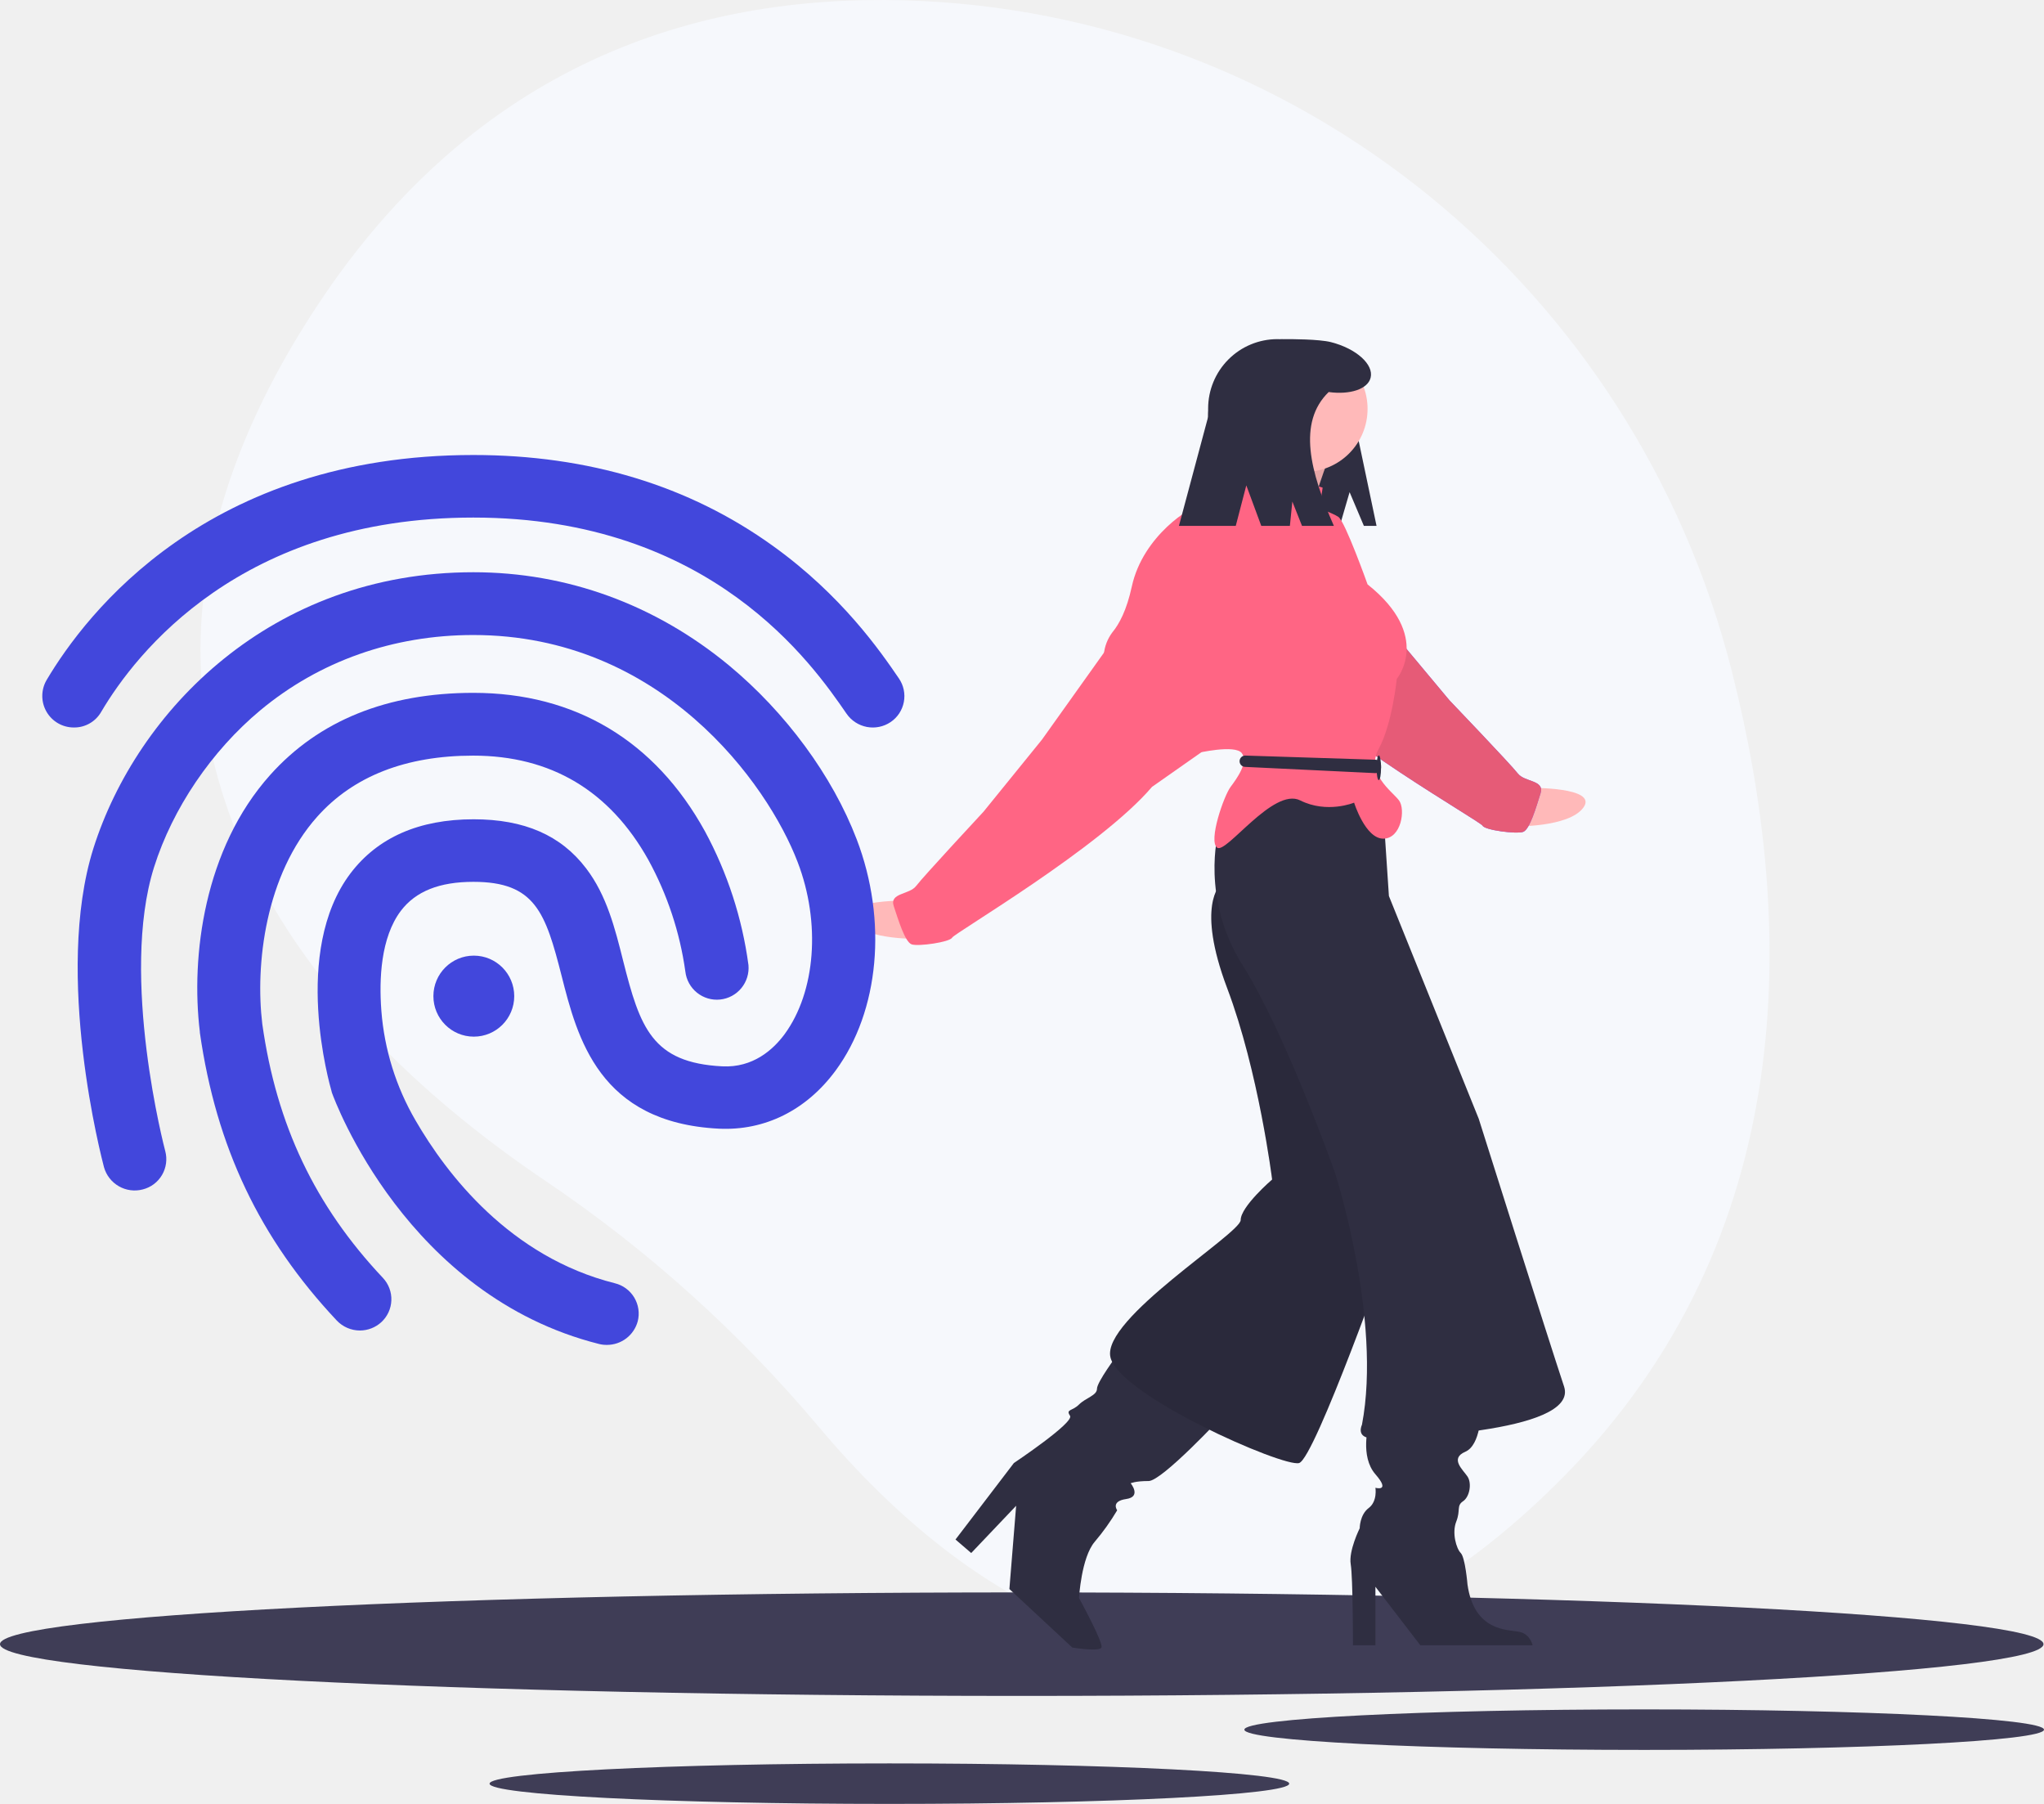
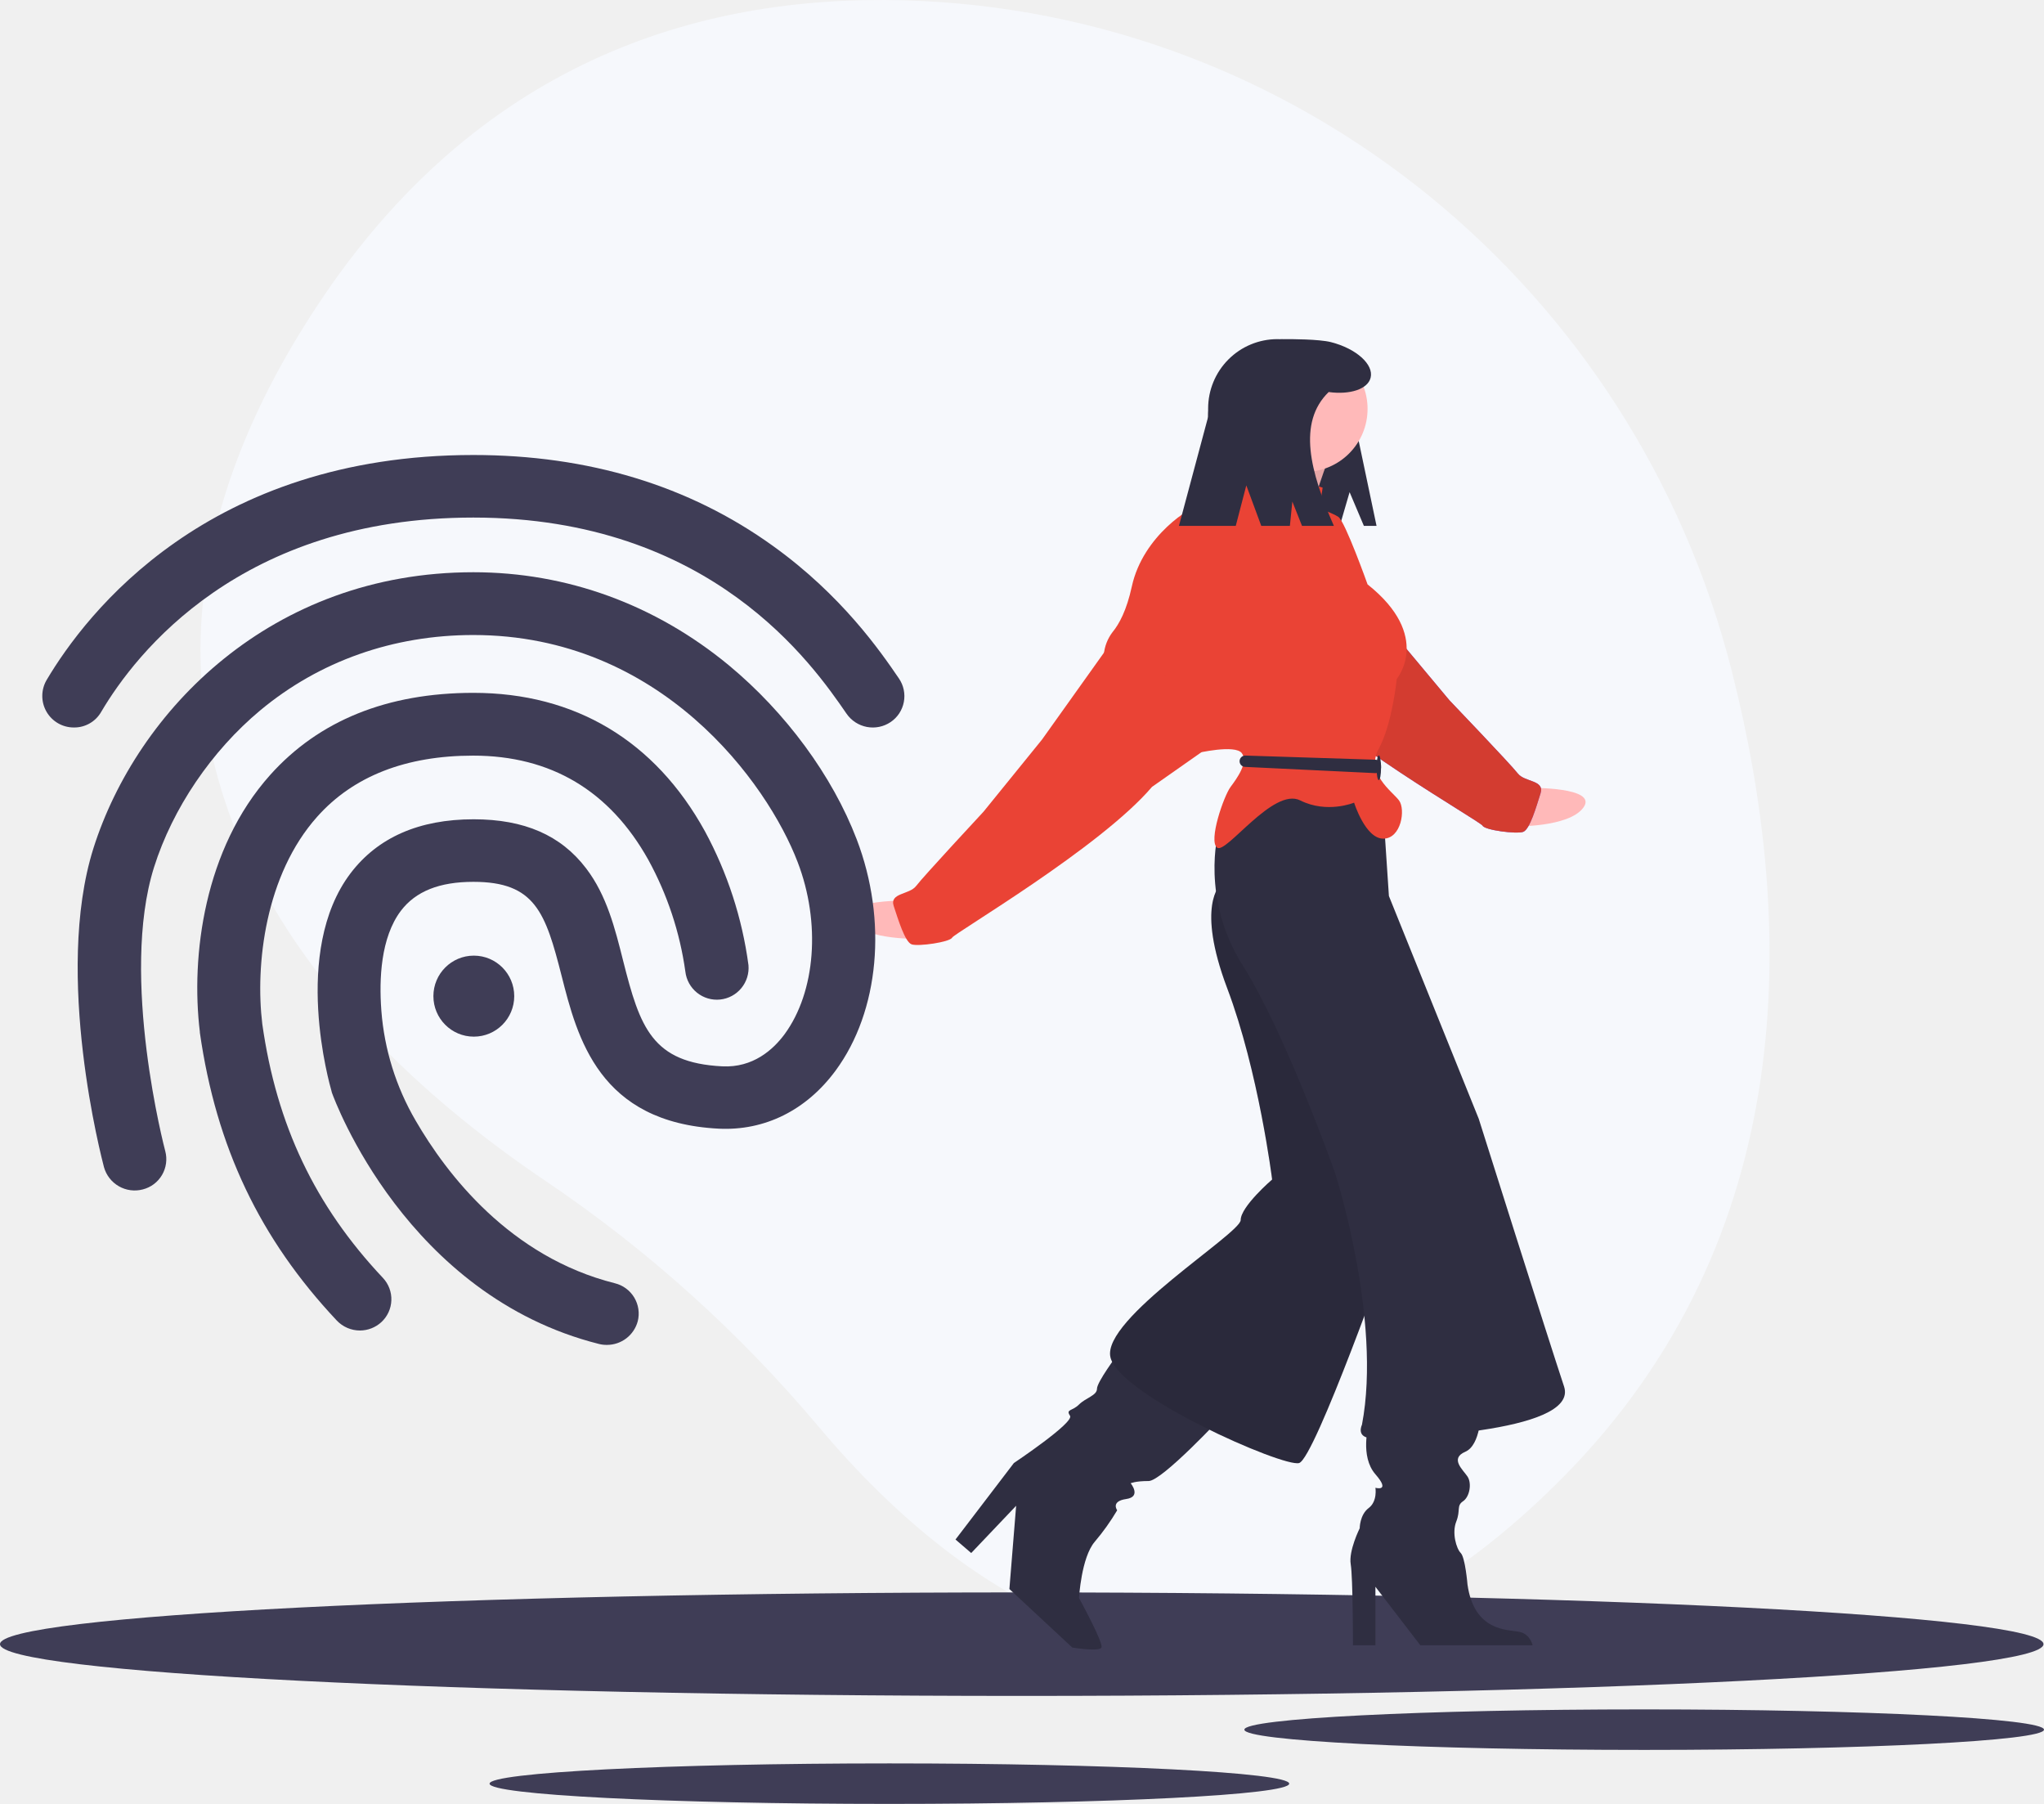
<svg xmlns="http://www.w3.org/2000/svg" width="204" height="180" viewBox="0 0 204 180" fill="none">
  <g clip-path="url(#clip0)">
    <path d="M172.835 66.944C163.134 28.727 129.612 1.14 90.264 0.034C69.462 -0.551 47.572 6.36 31.635 30.545C3.146 73.779 33.386 103.654 54.468 117.851C64.654 124.723 73.832 132.986 81.736 142.402C95.976 159.33 123.372 180.367 155.999 147.406C179.647 123.516 179.298 92.399 172.835 66.944Z" fill="#F6F8FC" />
    <path d="M101.975 169.224C158.294 169.224 203.949 166.912 203.949 164.06C203.949 161.208 158.294 158.896 101.975 158.896C45.656 158.896 0 161.208 0 164.06C0 166.912 45.656 169.224 101.975 169.224Z" fill="#3F3D56" />
    <path d="M164.097 174.612C186.134 174.612 204 173.707 204 172.591C204 171.475 186.134 170.57 164.097 170.57C142.059 170.57 124.193 171.475 124.193 172.591C124.193 173.707 142.059 174.612 164.097 174.612Z" fill="#3F3D56" />
    <path d="M88.764 180C110.802 180 128.668 179.096 128.668 177.98C128.668 176.864 110.802 175.959 88.764 175.959C66.727 175.959 48.861 176.864 48.861 177.98C48.861 179.096 66.727 180 88.764 180Z" fill="#3F3D56" />
    <path d="M152.711 78.618C152.711 78.618 159.49 78.519 158.045 80.561C156.601 82.603 150.998 82.46 150.998 82.46L152.711 78.618Z" fill="#FFB9B9" />
    <path d="M131.859 53.438L138.719 62.768L144.651 69.867C144.651 69.867 150.796 76.288 151.481 77.177C152.167 78.065 154.18 77.811 153.752 79.164C153.323 80.518 152.684 82.772 152.015 83.007C151.346 83.241 148.202 82.838 147.971 82.392C147.74 81.947 133.05 73.629 127.807 67.643L122.818 64.25L122.743 58.511L131.859 53.438Z" fill="#6C63FF" />
-     <path d="M131.859 53.438L138.719 62.768L144.651 69.867C144.651 69.867 150.796 76.288 151.481 77.177C152.167 78.065 154.18 77.811 153.752 79.164C153.323 80.518 152.684 82.772 152.015 83.007C151.346 83.241 148.202 82.838 147.971 82.392C147.74 81.947 133.05 73.629 127.807 67.643L122.818 64.25L122.743 58.511L131.859 53.438Z" fill="#FF6584" />
+     <path d="M131.859 53.438L138.719 62.768L144.651 69.867C144.651 69.867 150.796 76.288 151.481 77.177C152.167 78.065 154.18 77.811 153.752 79.164C153.323 80.518 152.684 82.772 152.015 83.007C151.346 83.241 148.202 82.838 147.971 82.392C147.74 81.947 133.05 73.629 127.807 67.643L122.818 64.25L122.743 58.511L131.859 53.438Z" fill="#EA4335" />
    <path opacity="0.1" d="M131.859 53.438L138.719 62.768L144.651 69.867C144.651 69.867 150.796 76.288 151.481 77.177C152.167 78.065 154.18 77.811 153.752 79.164C153.323 80.518 152.684 82.772 152.015 83.007C151.346 83.241 148.202 82.838 147.971 82.392C147.74 81.947 133.05 73.629 127.807 67.643L122.818 64.25L122.743 58.511L131.859 53.438Z" fill="black" />
    <path d="M134.696 49.107L136.122 52.475H137.385L135.592 43.943C135.592 38.467 132.954 33.84 127.487 33.84H127.487C125.654 33.84 123.896 34.569 122.6 35.868C121.304 37.166 120.576 38.927 120.576 40.763V49.13C120.576 50.017 120.928 50.868 121.554 51.495C122.18 52.122 123.029 52.475 123.915 52.475H133.715L134.696 49.107Z" fill="#2F2E41" />
    <path d="M111.5 135.209C111.5 135.209 109.483 137.903 109.483 138.577C109.483 139.25 108.362 139.475 107.69 140.148C107.018 140.822 106.345 140.597 106.793 141.271C107.242 141.944 101.19 145.986 101.19 145.986L95.363 153.619L96.932 154.966L101.415 150.252L100.742 158.559L107.018 164.396C107.018 164.396 109.707 164.845 109.931 164.396C110.155 163.947 107.69 159.457 107.69 159.457C107.69 159.457 107.914 155.415 109.259 153.844C110.093 152.861 110.843 151.81 111.5 150.701C111.5 150.701 110.828 149.803 112.396 149.578C113.965 149.354 112.845 148.006 112.845 148.006C112.845 148.006 113.293 147.782 114.638 147.782C115.982 147.782 122.034 141.271 122.034 141.271L111.5 135.209Z" fill="#2F2E41" />
    <path d="M136.601 142.169C136.601 142.169 135.704 145.313 137.273 147.109C138.842 148.905 137.273 148.456 137.273 148.456C137.273 148.456 137.497 149.803 136.601 150.476C135.704 151.15 135.704 152.497 135.704 152.497C135.704 152.497 134.584 154.742 134.808 156.089C135.032 157.436 135.032 164.172 135.032 164.172H137.273V158.335L141.756 164.172H152.962C152.962 164.172 152.738 163.049 151.617 162.825C150.496 162.6 147.135 162.825 146.462 158.11C146.462 158.11 146.238 155.416 145.79 154.967C145.342 154.518 144.893 152.946 145.342 151.824C145.79 150.701 145.342 150.252 146.014 149.803C146.686 149.354 146.91 148.007 146.462 147.333C146.014 146.66 144.669 145.537 146.238 144.864C147.807 144.19 147.807 140.822 147.807 140.822L136.601 142.169Z" fill="#2F2E41" />
    <path d="M121.81 88.286C121.81 88.286 119.344 90.306 122.482 98.614C125.62 106.921 126.964 117.697 126.964 117.697C126.964 117.697 123.827 120.392 123.827 121.739C123.827 123.086 109.931 131.618 110.828 135.434C111.724 139.251 128.085 146.436 129.654 145.987C131.223 145.538 138.843 123.984 138.843 123.984C138.843 123.984 135.929 100.185 135.705 99.961C135.481 99.736 128.757 88.735 128.757 88.735L124.723 80.428L121.81 88.286Z" fill="#2F2E41" />
    <path opacity="0.1" d="M121.81 88.286C121.81 88.286 119.344 90.306 122.482 98.614C125.62 106.921 126.964 117.697 126.964 117.697C126.964 117.697 123.827 120.392 123.827 121.739C123.827 123.086 109.931 131.618 110.828 135.434C111.724 139.251 128.085 146.436 129.654 145.987C131.223 145.538 138.843 123.984 138.843 123.984C138.843 123.984 135.929 100.185 135.705 99.961C135.481 99.736 128.757 88.735 128.757 88.735L124.723 80.428L121.81 88.286Z" fill="black" />
    <path d="M121.586 83.121C121.586 83.121 119.793 89.632 124.051 96.367C128.309 103.103 133.24 117.023 133.24 117.023C133.24 117.023 137.946 131.616 135.929 142.169C135.929 142.169 135.257 143.516 137.05 143.516C138.843 143.516 157.669 143.067 156.1 138.352C154.531 133.637 147.584 111.634 147.584 111.634L138.619 89.407L138.171 82.672L134.809 77.508H127.861L121.586 83.121Z" fill="#2F2E41" />
    <path d="M90.233 89.857C90.233 89.857 83.454 89.857 84.927 91.878C86.401 93.899 92.002 93.674 92.002 93.674L90.233 89.857Z" fill="#FFB9B9" />
    <path d="M125.731 43.494C125.731 43.494 126.18 46.637 124.611 47.086C123.042 47.535 130.886 50.903 130.886 50.903C130.886 50.903 132.455 45.515 133.127 44.841C133.8 44.168 125.731 43.494 125.731 43.494Z" fill="#FFB9B9" />
    <path opacity="0.1" d="M125.731 43.494C125.731 43.494 126.18 46.637 124.611 47.086C123.042 47.535 130.886 50.903 130.886 50.903C130.886 50.903 132.455 45.515 133.127 44.841C133.8 44.168 125.731 43.494 125.731 43.494Z" fill="black" />
-     <path d="M132.007 48.659C132.007 48.659 125.059 46.638 124.835 45.965C124.611 45.291 123.042 46.863 122.37 47.986C121.697 49.108 120.353 50.455 119.68 50.455C119.008 50.455 114.077 53.374 112.957 58.538C112.444 60.902 111.696 62.278 111.036 63.075C110.54 63.726 110.238 64.504 110.166 65.32C110.162 65.358 110.149 65.394 110.128 65.425C110.106 65.456 110.077 65.481 110.043 65.498C109.595 65.722 119.456 75.152 119.456 75.152C119.456 75.152 123.266 74.254 123.939 75.152C124.611 76.05 123.49 77.622 122.818 78.52C122.146 79.418 120.577 83.908 121.473 84.582C122.37 85.255 127.076 78.52 129.766 79.867C132.455 81.214 135.145 80.091 135.145 80.091C135.145 80.091 136.265 83.684 138.058 83.684C139.851 83.684 140.299 80.765 139.627 79.867C138.955 78.969 136.265 77.173 137.61 74.703C138.955 72.233 139.403 67.743 139.403 67.743C139.403 67.743 142.989 63.477 136.489 58.313C136.489 58.313 134.248 52.027 133.576 51.578C132.903 51.129 131.783 50.904 131.783 50.455C131.783 50.006 132.007 48.659 132.007 48.659Z" fill="#FF6584" />
-     <path d="M110.716 64.373L103.992 73.803L98.165 80.987C98.165 80.987 92.114 87.498 91.441 88.396C90.769 89.294 88.752 89.07 89.2 90.417C89.648 91.764 90.321 94.009 90.993 94.234C91.665 94.458 94.803 94.009 95.027 93.56C95.251 93.111 109.819 84.579 114.974 78.518L119.913 75.053L119.905 69.312L110.716 64.373Z" fill="#FF6584" />
+     <path d="M132.007 48.659C132.007 48.659 125.059 46.638 124.835 45.965C124.611 45.291 123.042 46.863 122.37 47.986C121.697 49.108 120.353 50.455 119.68 50.455C119.008 50.455 114.077 53.374 112.957 58.538C112.444 60.902 111.696 62.278 111.036 63.075C110.54 63.726 110.238 64.504 110.166 65.32C110.162 65.358 110.149 65.394 110.128 65.425C110.106 65.456 110.077 65.481 110.043 65.498C109.595 65.722 119.456 75.152 119.456 75.152C119.456 75.152 123.266 74.254 123.939 75.152C124.611 76.05 123.49 77.622 122.818 78.52C122.146 79.418 120.577 83.908 121.473 84.582C122.37 85.255 127.076 78.52 129.766 79.867C132.455 81.214 135.145 80.091 135.145 80.091C135.145 80.091 136.265 83.684 138.058 83.684C139.851 83.684 140.299 80.765 139.627 79.867C138.955 78.969 136.265 77.173 137.61 74.703C138.955 72.233 139.403 67.743 139.403 67.743C139.403 67.743 142.989 63.477 136.489 58.313C136.489 58.313 134.248 52.027 133.576 51.578C132.903 51.129 131.783 50.904 131.783 50.455C131.783 50.006 132.007 48.659 132.007 48.659Z" fill="#EA4335" />
+     <path d="M110.716 64.373L103.992 73.803L98.165 80.987C98.165 80.987 92.114 87.498 91.441 88.396C90.769 89.294 88.752 89.07 89.2 90.417C89.648 91.764 90.321 94.009 90.993 94.234C91.665 94.458 94.803 94.009 95.027 93.56C95.251 93.111 109.819 84.579 114.974 78.518L119.913 75.053L119.905 69.312L110.716 64.373Z" fill="#EA4335" />
    <path d="M124.296 75.393L137.287 75.808C137.434 75.812 137.573 75.874 137.675 75.979C137.777 76.085 137.834 76.226 137.834 76.373V76.581C137.834 76.657 137.819 76.733 137.789 76.803C137.759 76.873 137.715 76.936 137.66 76.989C137.605 77.042 137.54 77.083 137.469 77.11C137.397 77.136 137.321 77.149 137.245 77.145L124.254 76.522C124.109 76.516 123.972 76.453 123.871 76.348C123.771 76.243 123.715 76.103 123.715 75.958V75.958C123.715 75.882 123.73 75.807 123.759 75.737C123.789 75.668 123.832 75.605 123.886 75.552C123.94 75.499 124.004 75.458 124.075 75.431C124.145 75.403 124.22 75.391 124.296 75.393Z" fill="#2F2E41" />
    <path d="M137.61 77.845C137.734 77.845 137.834 77.292 137.834 76.61C137.834 75.928 137.734 75.375 137.61 75.375C137.486 75.375 137.386 75.928 137.386 76.61C137.386 77.292 137.486 77.845 137.61 77.845Z" fill="#2F2E41" />
    <path d="M130.214 47.087C133.68 47.087 136.489 44.272 136.489 40.8C136.489 37.328 133.68 34.514 130.214 34.514C126.748 34.514 123.938 37.328 123.938 40.8C123.938 44.272 126.748 47.087 130.214 47.087Z" fill="#FFB9B9" />
    <path d="M132.837 34.14C131.621 33.831 128.738 33.84 128.316 33.84C127.3 33.84 126.293 34.04 125.354 34.43C124.415 34.82 123.562 35.391 122.843 36.111C122.125 36.831 121.555 37.685 121.166 38.626C120.777 39.566 120.577 40.575 120.577 41.593L117.663 52.475H123.334L124.387 48.433L125.881 52.475H128.736L128.981 50.046L129.947 52.475H133.127C130.746 47.077 129.479 42.156 132.608 39.119C134.721 39.407 136.503 38.84 136.793 37.693C137.128 36.37 135.356 34.78 132.837 34.14Z" fill="#2F2E41" />
-     <path d="M7.373 72.591C6.821 72.593 6.279 72.45 5.8 72.175C5.321 71.9 4.923 71.504 4.646 71.026C4.368 70.548 4.222 70.005 4.221 69.452C4.22 68.899 4.364 68.356 4.639 67.876C8.628 61.141 20.753 45.402 47.244 45.402C58.719 45.402 68.782 48.456 77.142 54.473C84.022 59.412 87.877 65.003 89.715 67.697C89.948 68.037 90.112 68.419 90.196 68.823C90.281 69.227 90.284 69.643 90.207 70.048C90.13 70.453 89.974 70.839 89.747 71.183C89.52 71.527 89.228 71.822 88.886 72.052C88.191 72.519 87.341 72.693 86.52 72.538C85.698 72.382 84.97 71.91 84.493 71.222C81.154 66.372 71.023 51.644 47.244 51.644C24.026 51.644 13.537 65.205 10.108 71.02C9.834 71.503 9.436 71.904 8.955 72.18C8.474 72.457 7.928 72.599 7.373 72.591V72.591Z" fill="#4247DC" />
-     <path d="M60.58 134.199C60.315 134.202 60.052 134.172 59.795 134.109C40.588 129.282 33.416 109.839 33.125 109.03L33.08 108.851C32.923 108.289 29.068 94.953 34.985 87.14C37.697 83.57 41.821 81.751 47.267 81.751C52.332 81.751 55.985 83.346 58.495 86.646C60.557 89.34 61.386 92.663 62.193 95.874C63.874 102.542 65.084 106.044 72.077 106.403C75.147 106.561 77.165 104.742 78.308 103.193C81.4 98.972 81.938 92.079 79.607 86.017C76.604 78.159 65.981 63.364 47.244 63.364C39.243 63.364 31.892 65.968 25.998 70.862C21.112 74.926 17.235 80.651 15.374 86.534C11.923 97.49 16.45 114.711 16.495 114.868C16.601 115.266 16.626 115.681 16.57 116.089C16.514 116.497 16.378 116.89 16.17 117.245C15.961 117.6 15.685 117.91 15.356 118.157C15.027 118.404 14.652 118.583 14.254 118.684C13.446 118.898 12.586 118.785 11.861 118.369C11.135 117.953 10.602 117.268 10.377 116.462C10.175 115.676 5.334 97.311 9.323 84.648C13.671 70.93 27.074 57.1 47.244 57.1C56.568 57.1 65.376 60.31 72.727 66.372C78.42 71.087 83.081 77.418 85.502 83.75C88.595 91.832 87.765 100.903 83.395 106.83C80.481 110.782 76.335 112.847 71.741 112.623C59.773 112.016 57.621 103.552 56.052 97.378C54.439 91.046 53.408 87.993 47.244 87.993C43.86 87.993 41.485 88.936 40.005 90.889C37.988 93.561 37.831 97.737 38.056 100.768C38.058 100.8 38.06 100.831 38.062 100.863C38.359 104.719 39.524 108.457 41.471 111.797C44.583 117.171 50.894 125.413 61.364 128.047C61.764 128.144 62.141 128.319 62.472 128.563C62.804 128.807 63.084 129.114 63.297 129.466C63.509 129.819 63.65 130.211 63.711 130.618C63.771 131.026 63.751 131.442 63.65 131.841C63.468 132.517 63.069 133.115 62.514 133.541C61.959 133.967 61.279 134.198 60.58 134.199V134.199Z" fill="#4247DC" />
-     <path d="M35.927 132.763C35.496 132.763 35.069 132.676 34.672 132.506C34.275 132.336 33.917 132.087 33.619 131.775C25.931 123.602 21.583 114.465 19.947 103.037V102.969C19.028 95.403 20.373 84.694 26.962 77.33C31.826 71.896 38.661 69.135 47.245 69.135C57.398 69.135 65.376 73.917 70.352 82.942C72.6 87.093 74.074 91.62 74.7 96.301C74.774 97.131 74.518 97.957 73.989 98.6C73.46 99.243 72.699 99.652 71.871 99.737C71.044 99.823 70.216 99.579 69.567 99.058C68.917 98.536 68.499 97.78 68.402 96.952C67.857 93.039 66.604 89.257 64.704 85.794C60.849 78.901 54.977 75.399 47.223 75.399C40.522 75.399 35.277 77.442 31.669 81.483C26.469 87.298 25.461 96.256 26.178 102.184C27.612 112.287 31.445 120.325 38.213 127.509C38.496 127.808 38.716 128.161 38.861 128.546C39.007 128.931 39.074 129.342 39.059 129.753C39.045 130.165 38.948 130.57 38.776 130.944C38.604 131.318 38.359 131.654 38.056 131.932C37.474 132.464 36.715 132.76 35.927 132.763V132.763Z" fill="#4247DC" />
-     <path d="M47.289 103.44C49.517 103.44 51.323 101.631 51.323 99.399C51.323 97.167 49.517 95.357 47.289 95.357C45.061 95.357 43.255 97.167 43.255 99.399C43.255 101.631 45.061 103.44 47.289 103.44Z" fill="#4247DC" />
+     <path d="M7.373 72.591C6.821 72.593 6.279 72.45 5.8 72.175C5.321 71.9 4.923 71.504 4.646 71.026C4.368 70.548 4.222 70.005 4.221 69.452C4.22 68.899 4.364 68.356 4.639 67.876C8.628 61.141 20.753 45.402 47.244 45.402C58.719 45.402 68.782 48.456 77.142 54.473C84.022 59.412 87.877 65.003 89.715 67.697C89.948 68.037 90.112 68.419 90.196 68.823C90.281 69.227 90.284 69.643 90.207 70.048C90.13 70.453 89.974 70.839 89.747 71.183C89.52 71.527 89.228 71.822 88.886 72.052C88.191 72.519 87.341 72.693 86.52 72.538C85.698 72.382 84.97 71.91 84.493 71.222C81.154 66.372 71.023 51.644 47.244 51.644C24.026 51.644 13.537 65.205 10.108 71.02C9.834 71.503 9.436 71.904 8.955 72.18C8.474 72.457 7.928 72.599 7.373 72.591V72.591Z" fill="#3F3D56" />
+     <path d="M60.58 134.199C60.315 134.202 60.052 134.172 59.795 134.109C40.588 129.282 33.416 109.839 33.125 109.03L33.08 108.851C32.923 108.289 29.068 94.953 34.985 87.14C37.697 83.57 41.821 81.751 47.267 81.751C52.332 81.751 55.985 83.346 58.495 86.646C60.557 89.34 61.386 92.663 62.193 95.874C63.874 102.542 65.084 106.044 72.077 106.403C75.147 106.561 77.165 104.742 78.308 103.193C81.4 98.972 81.938 92.079 79.607 86.017C76.604 78.159 65.981 63.364 47.244 63.364C39.243 63.364 31.892 65.968 25.998 70.862C21.112 74.926 17.235 80.651 15.374 86.534C11.923 97.49 16.45 114.711 16.495 114.868C16.601 115.266 16.626 115.681 16.57 116.089C16.514 116.497 16.378 116.89 16.17 117.245C15.961 117.6 15.685 117.91 15.356 118.157C15.027 118.404 14.652 118.583 14.254 118.684C13.446 118.898 12.586 118.785 11.861 118.369C11.135 117.953 10.602 117.268 10.377 116.462C10.175 115.676 5.334 97.311 9.323 84.648C13.671 70.93 27.074 57.1 47.244 57.1C56.568 57.1 65.376 60.31 72.727 66.372C78.42 71.087 83.081 77.418 85.502 83.75C88.595 91.832 87.765 100.903 83.395 106.83C80.481 110.782 76.335 112.847 71.741 112.623C59.773 112.016 57.621 103.552 56.052 97.378C54.439 91.046 53.408 87.993 47.244 87.993C43.86 87.993 41.485 88.936 40.005 90.889C37.988 93.561 37.831 97.737 38.056 100.768C38.058 100.8 38.06 100.831 38.062 100.863C38.359 104.719 39.524 108.457 41.471 111.797C44.583 117.171 50.894 125.413 61.364 128.047C61.764 128.144 62.141 128.319 62.472 128.563C62.804 128.807 63.084 129.114 63.297 129.466C63.509 129.819 63.65 130.211 63.711 130.618C63.771 131.026 63.751 131.442 63.65 131.841C63.468 132.517 63.069 133.115 62.514 133.541C61.959 133.967 61.279 134.198 60.58 134.199V134.199Z" fill="#3F3D56" />
+     <path d="M35.927 132.763C35.496 132.763 35.069 132.676 34.672 132.506C34.275 132.336 33.917 132.087 33.619 131.775C25.931 123.602 21.583 114.465 19.947 103.037V102.969C19.028 95.403 20.373 84.694 26.962 77.33C31.826 71.896 38.661 69.135 47.245 69.135C57.398 69.135 65.376 73.917 70.352 82.942C72.6 87.093 74.074 91.62 74.7 96.301C74.774 97.131 74.518 97.957 73.989 98.6C73.46 99.243 72.699 99.652 71.871 99.737C71.044 99.823 70.216 99.579 69.567 99.058C68.917 98.536 68.499 97.78 68.402 96.952C67.857 93.039 66.604 89.257 64.704 85.794C60.849 78.901 54.977 75.399 47.223 75.399C40.522 75.399 35.277 77.442 31.669 81.483C26.469 87.298 25.461 96.256 26.178 102.184C27.612 112.287 31.445 120.325 38.213 127.509C38.496 127.808 38.716 128.161 38.861 128.546C39.007 128.931 39.074 129.342 39.059 129.753C39.045 130.165 38.948 130.57 38.776 130.944C38.604 131.318 38.359 131.654 38.056 131.932C37.474 132.464 36.715 132.76 35.927 132.763V132.763Z" fill="#3F3D56" />
+     <path d="M47.289 103.44C49.517 103.44 51.323 101.631 51.323 99.399C51.323 97.167 49.517 95.357 47.289 95.357C45.061 95.357 43.255 97.167 43.255 99.399C43.255 101.631 45.061 103.44 47.289 103.44Z" fill="#3F3D56" />
  </g>
  <defs>
    <clipPath id="clip0">
      <rect width="204" height="180" fill="white" />
    </clipPath>
  </defs>
</svg>
